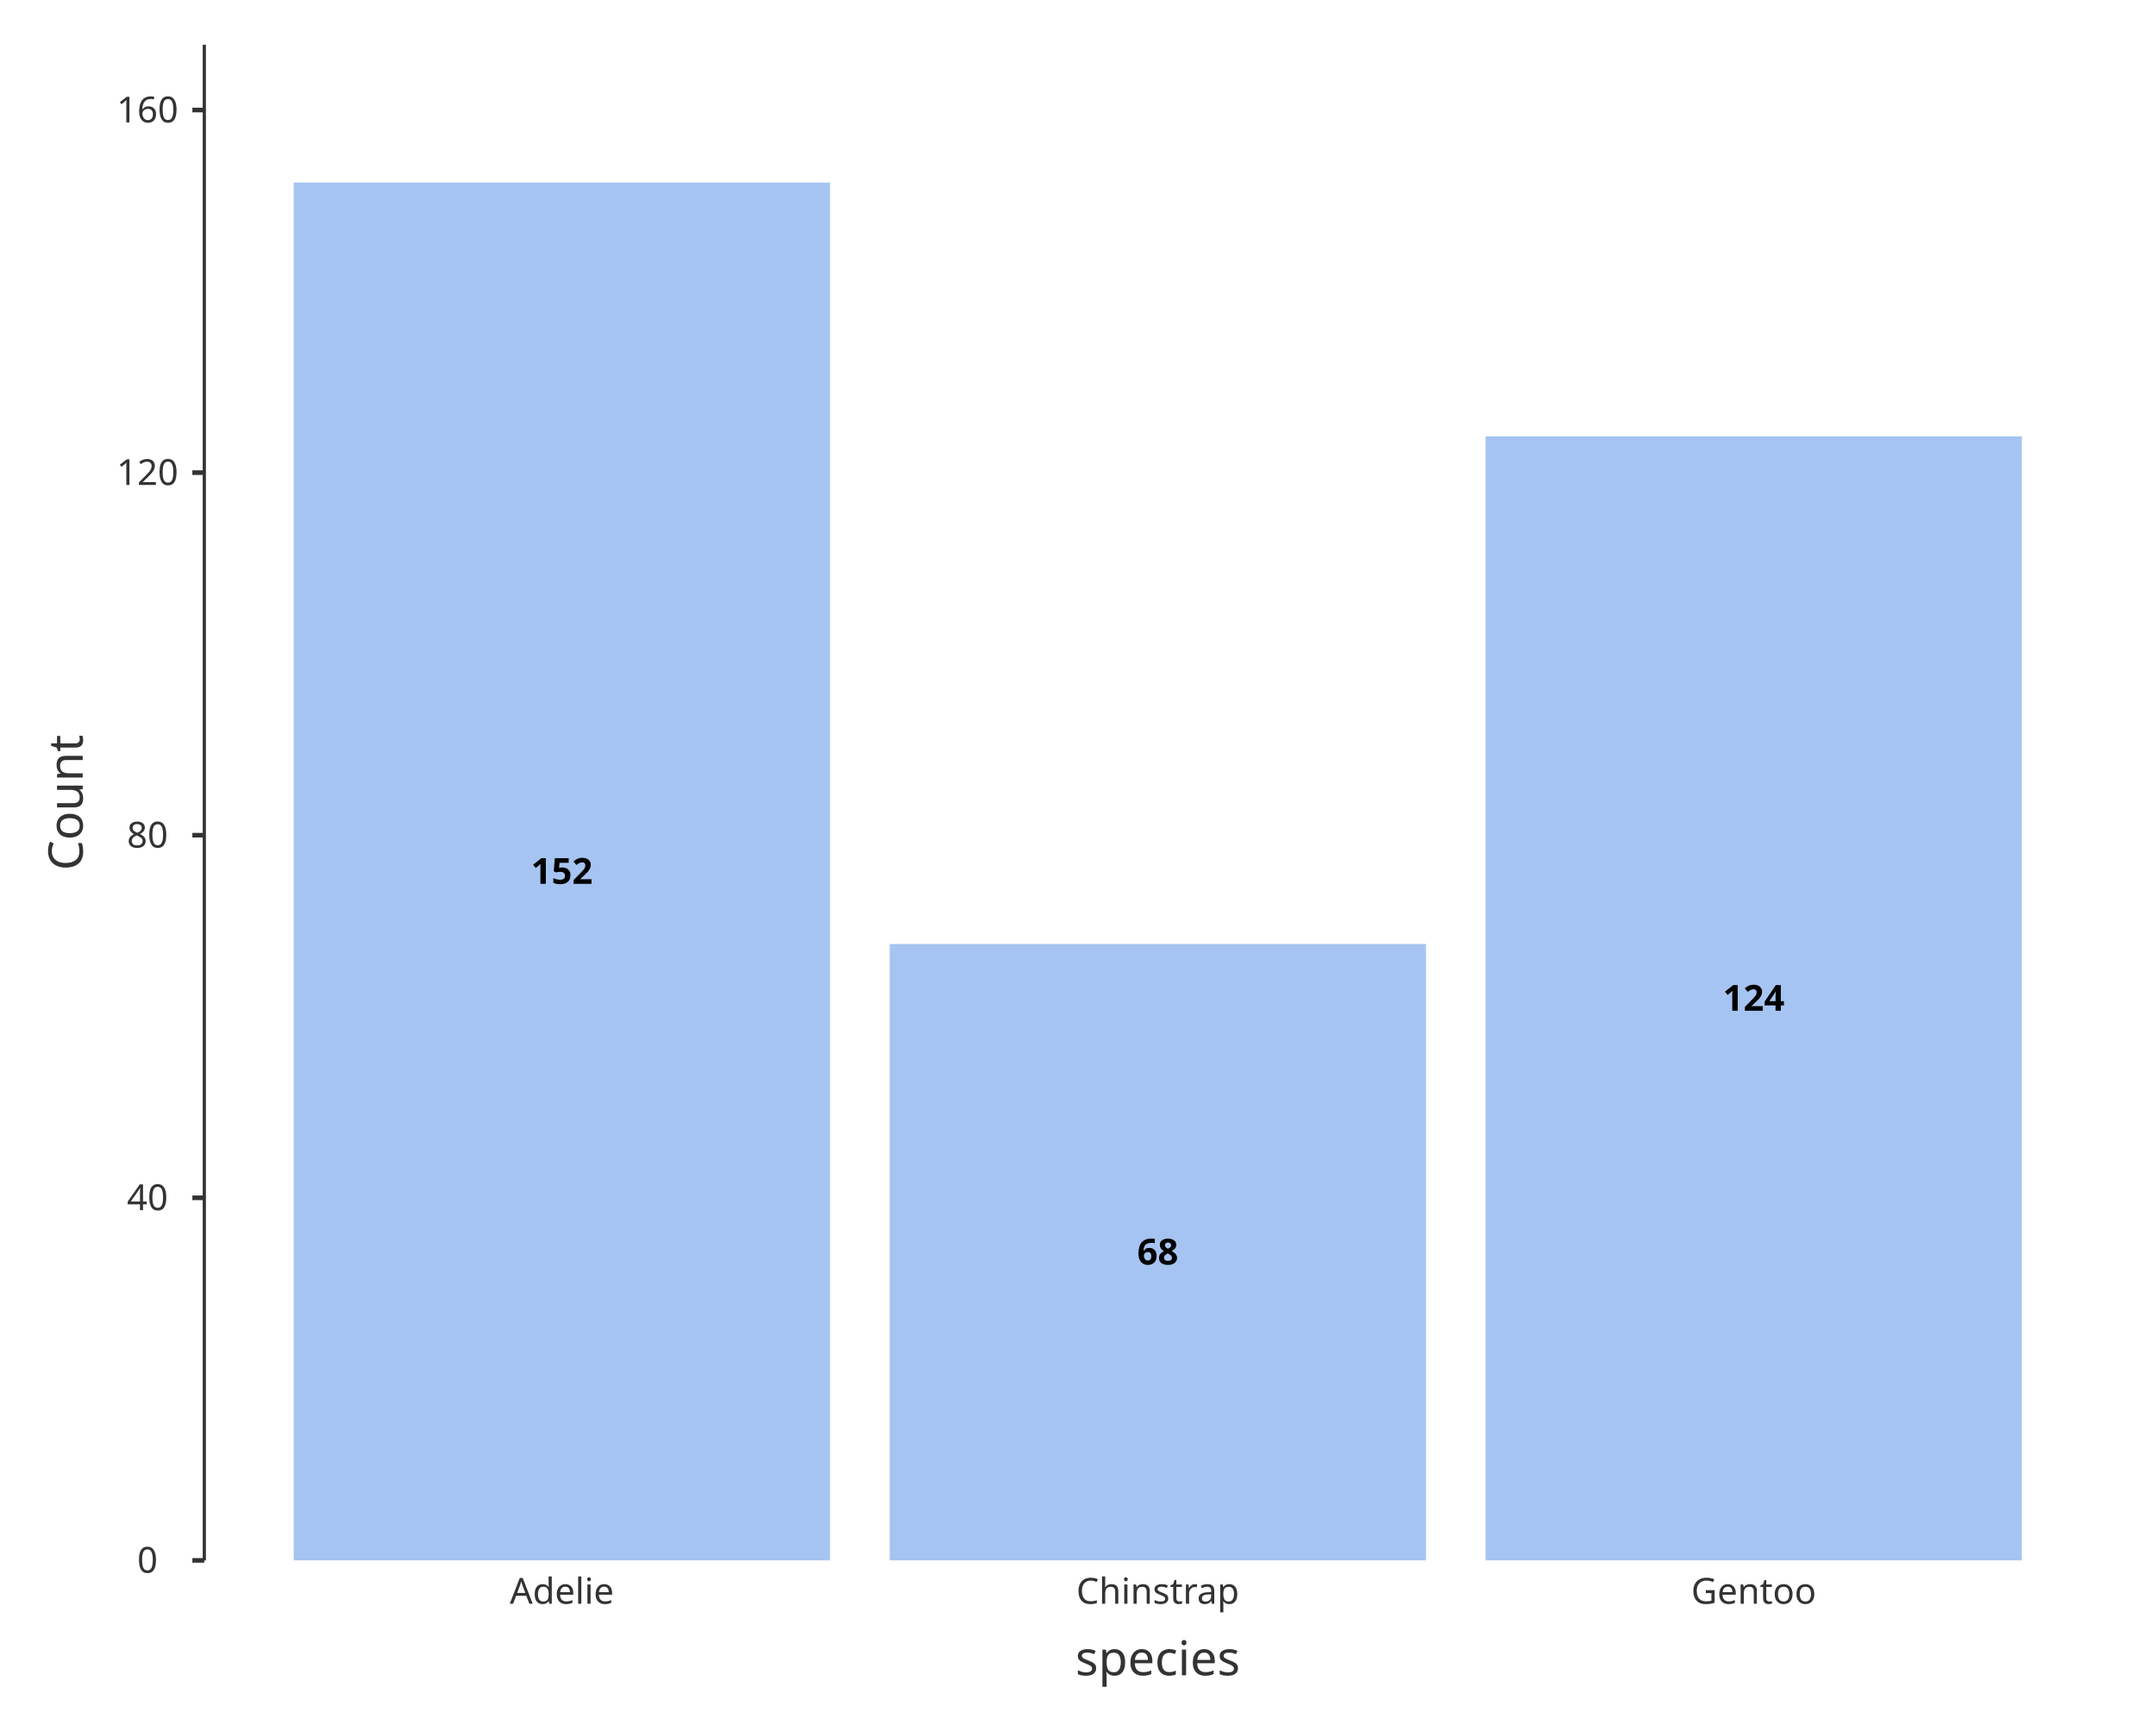
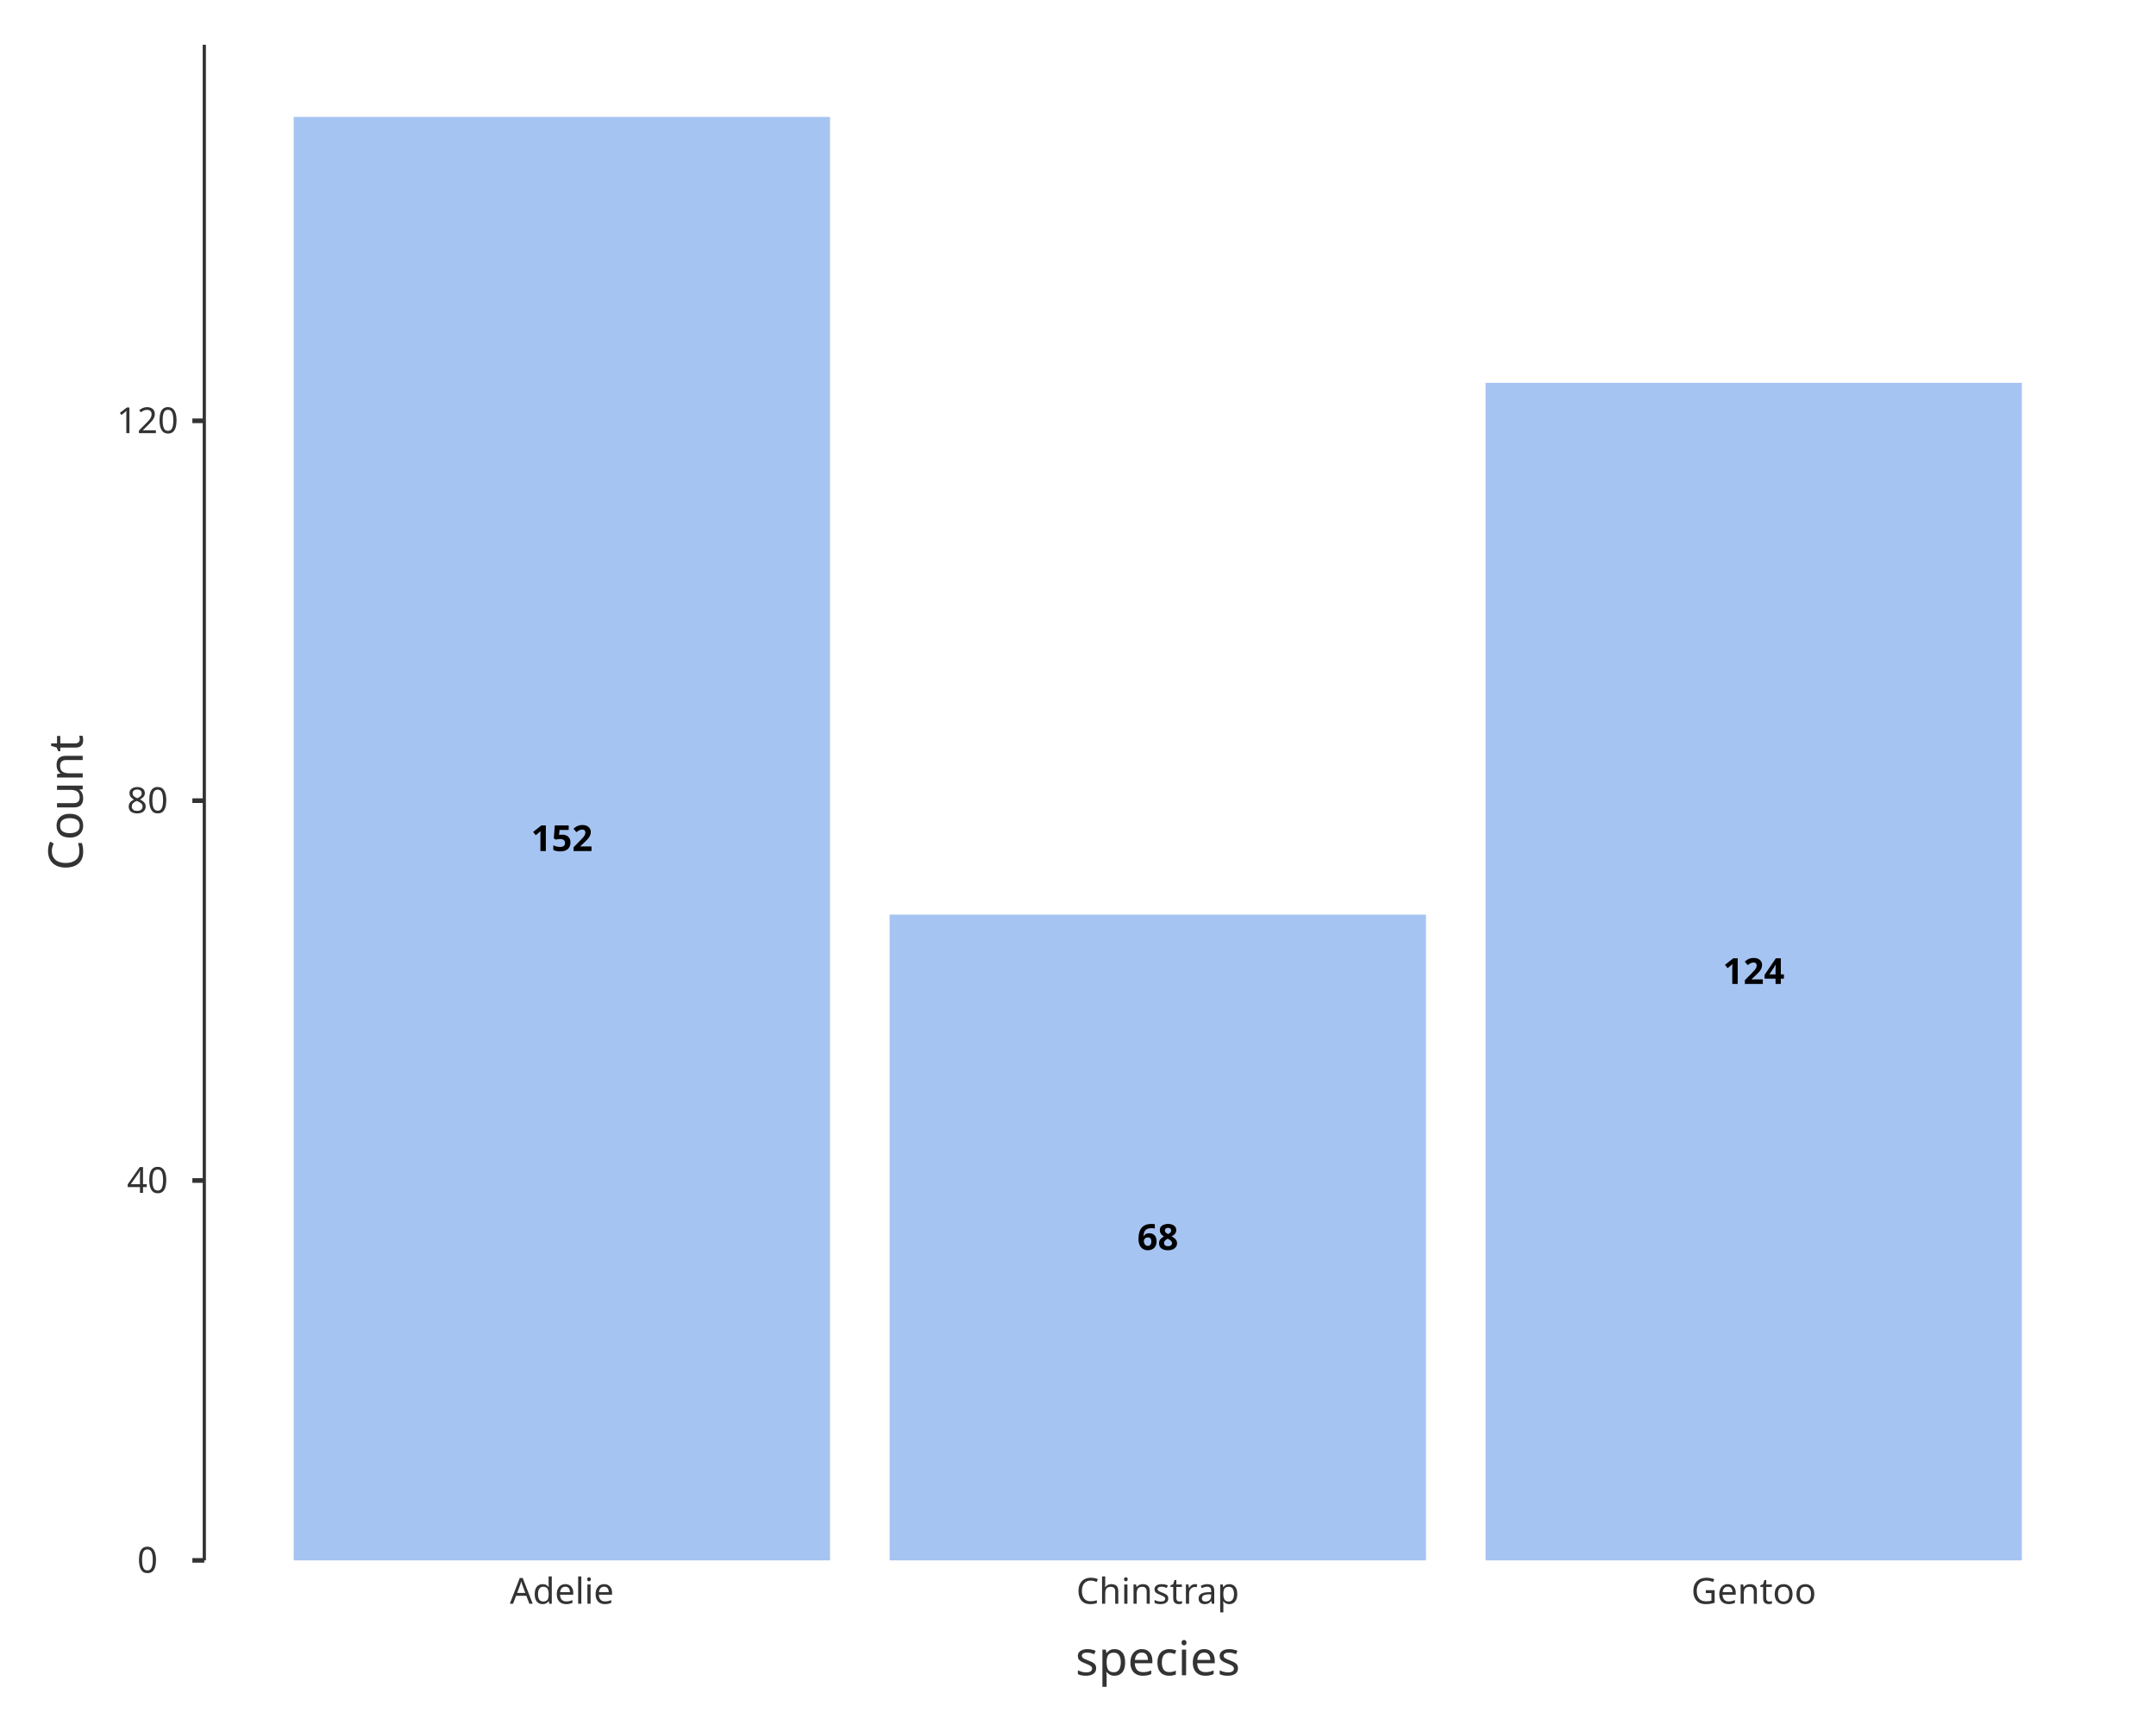
<svg xmlns="http://www.w3.org/2000/svg" class="svglite" data-engine-version="2.0" width="720.00pt" height="576.00pt" viewBox="0 0 720.00 576.00">
  <defs>
    <style type="text/css">
    .svglite line, .svglite polyline, .svglite polygon, .svglite path, .svglite rect, .svglite circle {
      fill: none;
      stroke: #000000;
      stroke-linecap: round;
      stroke-linejoin: round;
      stroke-miterlimit: 10.00;
    }
  </style>
  </defs>
  <rect width="100%" height="100%" style="stroke: none; fill: #FFFFFF;" />
  <defs>
    <clipPath id="cpMC4wMHw3MjAuMDB8MC4wMHw1NzYuMDA=">
      <rect x="0.00" y="0.00" width="720.00" height="576.00" />
    </clipPath>
  </defs>
  <g clip-path="url(#cpMC4wMHw3MjAuMDB8MC4wMHw1NzYuMDA=)">
    <rect x="0.00" y="0.00" width="720.00" height="576.00" style="stroke-width: 1.55; stroke: none;" />
    <rect x="68.23" y="14.94" width="636.83" height="506.09" style="stroke-width: 1.55; stroke: none;" />
-     <rect x="98.08" y="60.95" width="179.11" height="460.08" style="stroke-width: 1.55; stroke: none; stroke-linecap: butt; stroke-linejoin: miter; fill: #A6C4F1;" />
-     <rect x="297.09" y="315.21" width="179.11" height="205.82" style="stroke-width: 1.55; stroke: none; stroke-linecap: butt; stroke-linejoin: miter; fill: #A6C4F1;" />
-     <rect x="496.10" y="145.70" width="179.11" height="375.33" style="stroke-width: 1.55; stroke: none; stroke-linecap: butt; stroke-linejoin: miter; fill: #A6C4F1;" />
-     <text x="187.63" y="295.12" text-anchor="middle" style="font-size: 12.00px; font-weight: bold; font-family: sans;" textLength="20.02px" lengthAdjust="spacingAndGlyphs">152</text>
-     <text x="386.64" y="422.25" text-anchor="middle" style="font-size: 12.00px; font-weight: bold; font-family: sans;" textLength="13.35px" lengthAdjust="spacingAndGlyphs">68</text>
-     <text x="585.65" y="337.50" text-anchor="middle" style="font-size: 12.00px; font-weight: bold; font-family: sans;" textLength="20.02px" lengthAdjust="spacingAndGlyphs">124</text>
+     <rect x="98.08" y="39.04" width="179.11" height="481.99" style="stroke-width: 1.55; stroke: none; stroke-linecap: butt; stroke-linejoin: miter; fill: #A6C4F1;" />
+     <rect x="297.09" y="305.40" width="179.11" height="215.63" style="stroke-width: 1.55; stroke: none; stroke-linecap: butt; stroke-linejoin: miter; fill: #A6C4F1;" />
+     <rect x="496.10" y="127.83" width="179.11" height="393.20" style="stroke-width: 1.55; stroke: none; stroke-linecap: butt; stroke-linejoin: miter; fill: #A6C4F1;" />
+     <text x="187.63" y="284.17" text-anchor="middle" style="font-size: 12.00px; font-weight: bold; font-family: sans;" textLength="20.02px" lengthAdjust="spacingAndGlyphs">152</text>
+     <text x="386.64" y="417.35" text-anchor="middle" style="font-size: 12.00px; font-weight: bold; font-family: sans;" textLength="13.35px" lengthAdjust="spacingAndGlyphs">68</text>
+     <text x="585.65" y="328.56" text-anchor="middle" style="font-size: 12.00px; font-weight: bold; font-family: sans;" textLength="20.02px" lengthAdjust="spacingAndGlyphs">124</text>
    <polyline points="68.23,521.03 68.23,14.94 " style="stroke-width: 1.07; stroke: #333333; stroke-linecap: butt;" />
    <text x="49.25" y="525.16" text-anchor="middle" style="font-size: 12.00px; fill: #333333; font-family: sans;" textLength="6.67px" lengthAdjust="spacingAndGlyphs">0</text>
-     <text x="49.25" y="404.09" text-anchor="middle" style="font-size: 12.00px; fill: #333333; font-family: sans;" textLength="13.35px" lengthAdjust="spacingAndGlyphs">40</text>
-     <text x="49.25" y="283.01" text-anchor="middle" style="font-size: 12.00px; fill: #333333; font-family: sans;" textLength="13.35px" lengthAdjust="spacingAndGlyphs">80</text>
-     <text x="49.25" y="161.94" text-anchor="middle" style="font-size: 12.00px; fill: #333333; font-family: sans;" textLength="20.02px" lengthAdjust="spacingAndGlyphs">120</text>
-     <text x="49.25" y="40.87" text-anchor="middle" style="font-size: 12.00px; fill: #333333; font-family: sans;" textLength="20.02px" lengthAdjust="spacingAndGlyphs">160</text>
+     <text x="49.25" y="398.32" text-anchor="middle" style="font-size: 12.00px; fill: #333333; font-family: sans;" textLength="13.35px" lengthAdjust="spacingAndGlyphs">40</text>
+     <text x="49.25" y="271.48" text-anchor="middle" style="font-size: 12.00px; fill: #333333; font-family: sans;" textLength="13.35px" lengthAdjust="spacingAndGlyphs">80</text>
+     <text x="49.25" y="144.64" text-anchor="middle" style="font-size: 12.00px; fill: #333333; font-family: sans;" textLength="20.02px" lengthAdjust="spacingAndGlyphs">120</text>
    <polyline points="64.24,521.03 68.23,521.03 " style="stroke-width: 1.55; stroke: #333333; stroke-linecap: butt;" />
-     <polyline points="64.24,399.96 68.23,399.96 " style="stroke-width: 1.55; stroke: #333333; stroke-linecap: butt;" />
-     <polyline points="64.24,278.88 68.23,278.88 " style="stroke-width: 1.55; stroke: #333333; stroke-linecap: butt;" />
-     <polyline points="64.24,157.81 68.23,157.81 " style="stroke-width: 1.55; stroke: #333333; stroke-linecap: butt;" />
-     <polyline points="64.24,36.74 68.23,36.74 " style="stroke-width: 1.55; stroke: #333333; stroke-linecap: butt;" />
+     <polyline points="64.24,394.19 68.23,394.19 " style="stroke-width: 1.55; stroke: #333333; stroke-linecap: butt;" />
+     <polyline points="64.24,267.35 68.23,267.35 " style="stroke-width: 1.55; stroke: #333333; stroke-linecap: butt;" />
+     <polyline points="64.24,140.51 68.23,140.51 " style="stroke-width: 1.55; stroke: #333333; stroke-linecap: butt;" />
    <text x="187.63" y="535.51" text-anchor="middle" style="font-size: 12.00px; fill: #333333; font-family: sans;" textLength="33.36px" lengthAdjust="spacingAndGlyphs">Adelie</text>
    <text x="386.64" y="535.51" text-anchor="middle" style="font-size: 12.00px; fill: #333333; font-family: sans;" textLength="51.36px" lengthAdjust="spacingAndGlyphs">Chinstrap</text>
    <text x="585.65" y="535.51" text-anchor="middle" style="font-size: 12.00px; fill: #333333; font-family: sans;" textLength="39.37px" lengthAdjust="spacingAndGlyphs">Gentoo</text>
    <text x="386.64" y="559.40" text-anchor="middle" style="font-size: 16.00px; fill: #333333; font-family: sans;" textLength="54.27px" lengthAdjust="spacingAndGlyphs">species</text>
    <text transform="translate(27.62,267.99) rotate(-90)" text-anchor="middle" style="font-size: 16.00px; fill: #333333; font-family: sans;" textLength="42.70px" lengthAdjust="spacingAndGlyphs">Count</text>
  </g>
</svg>
